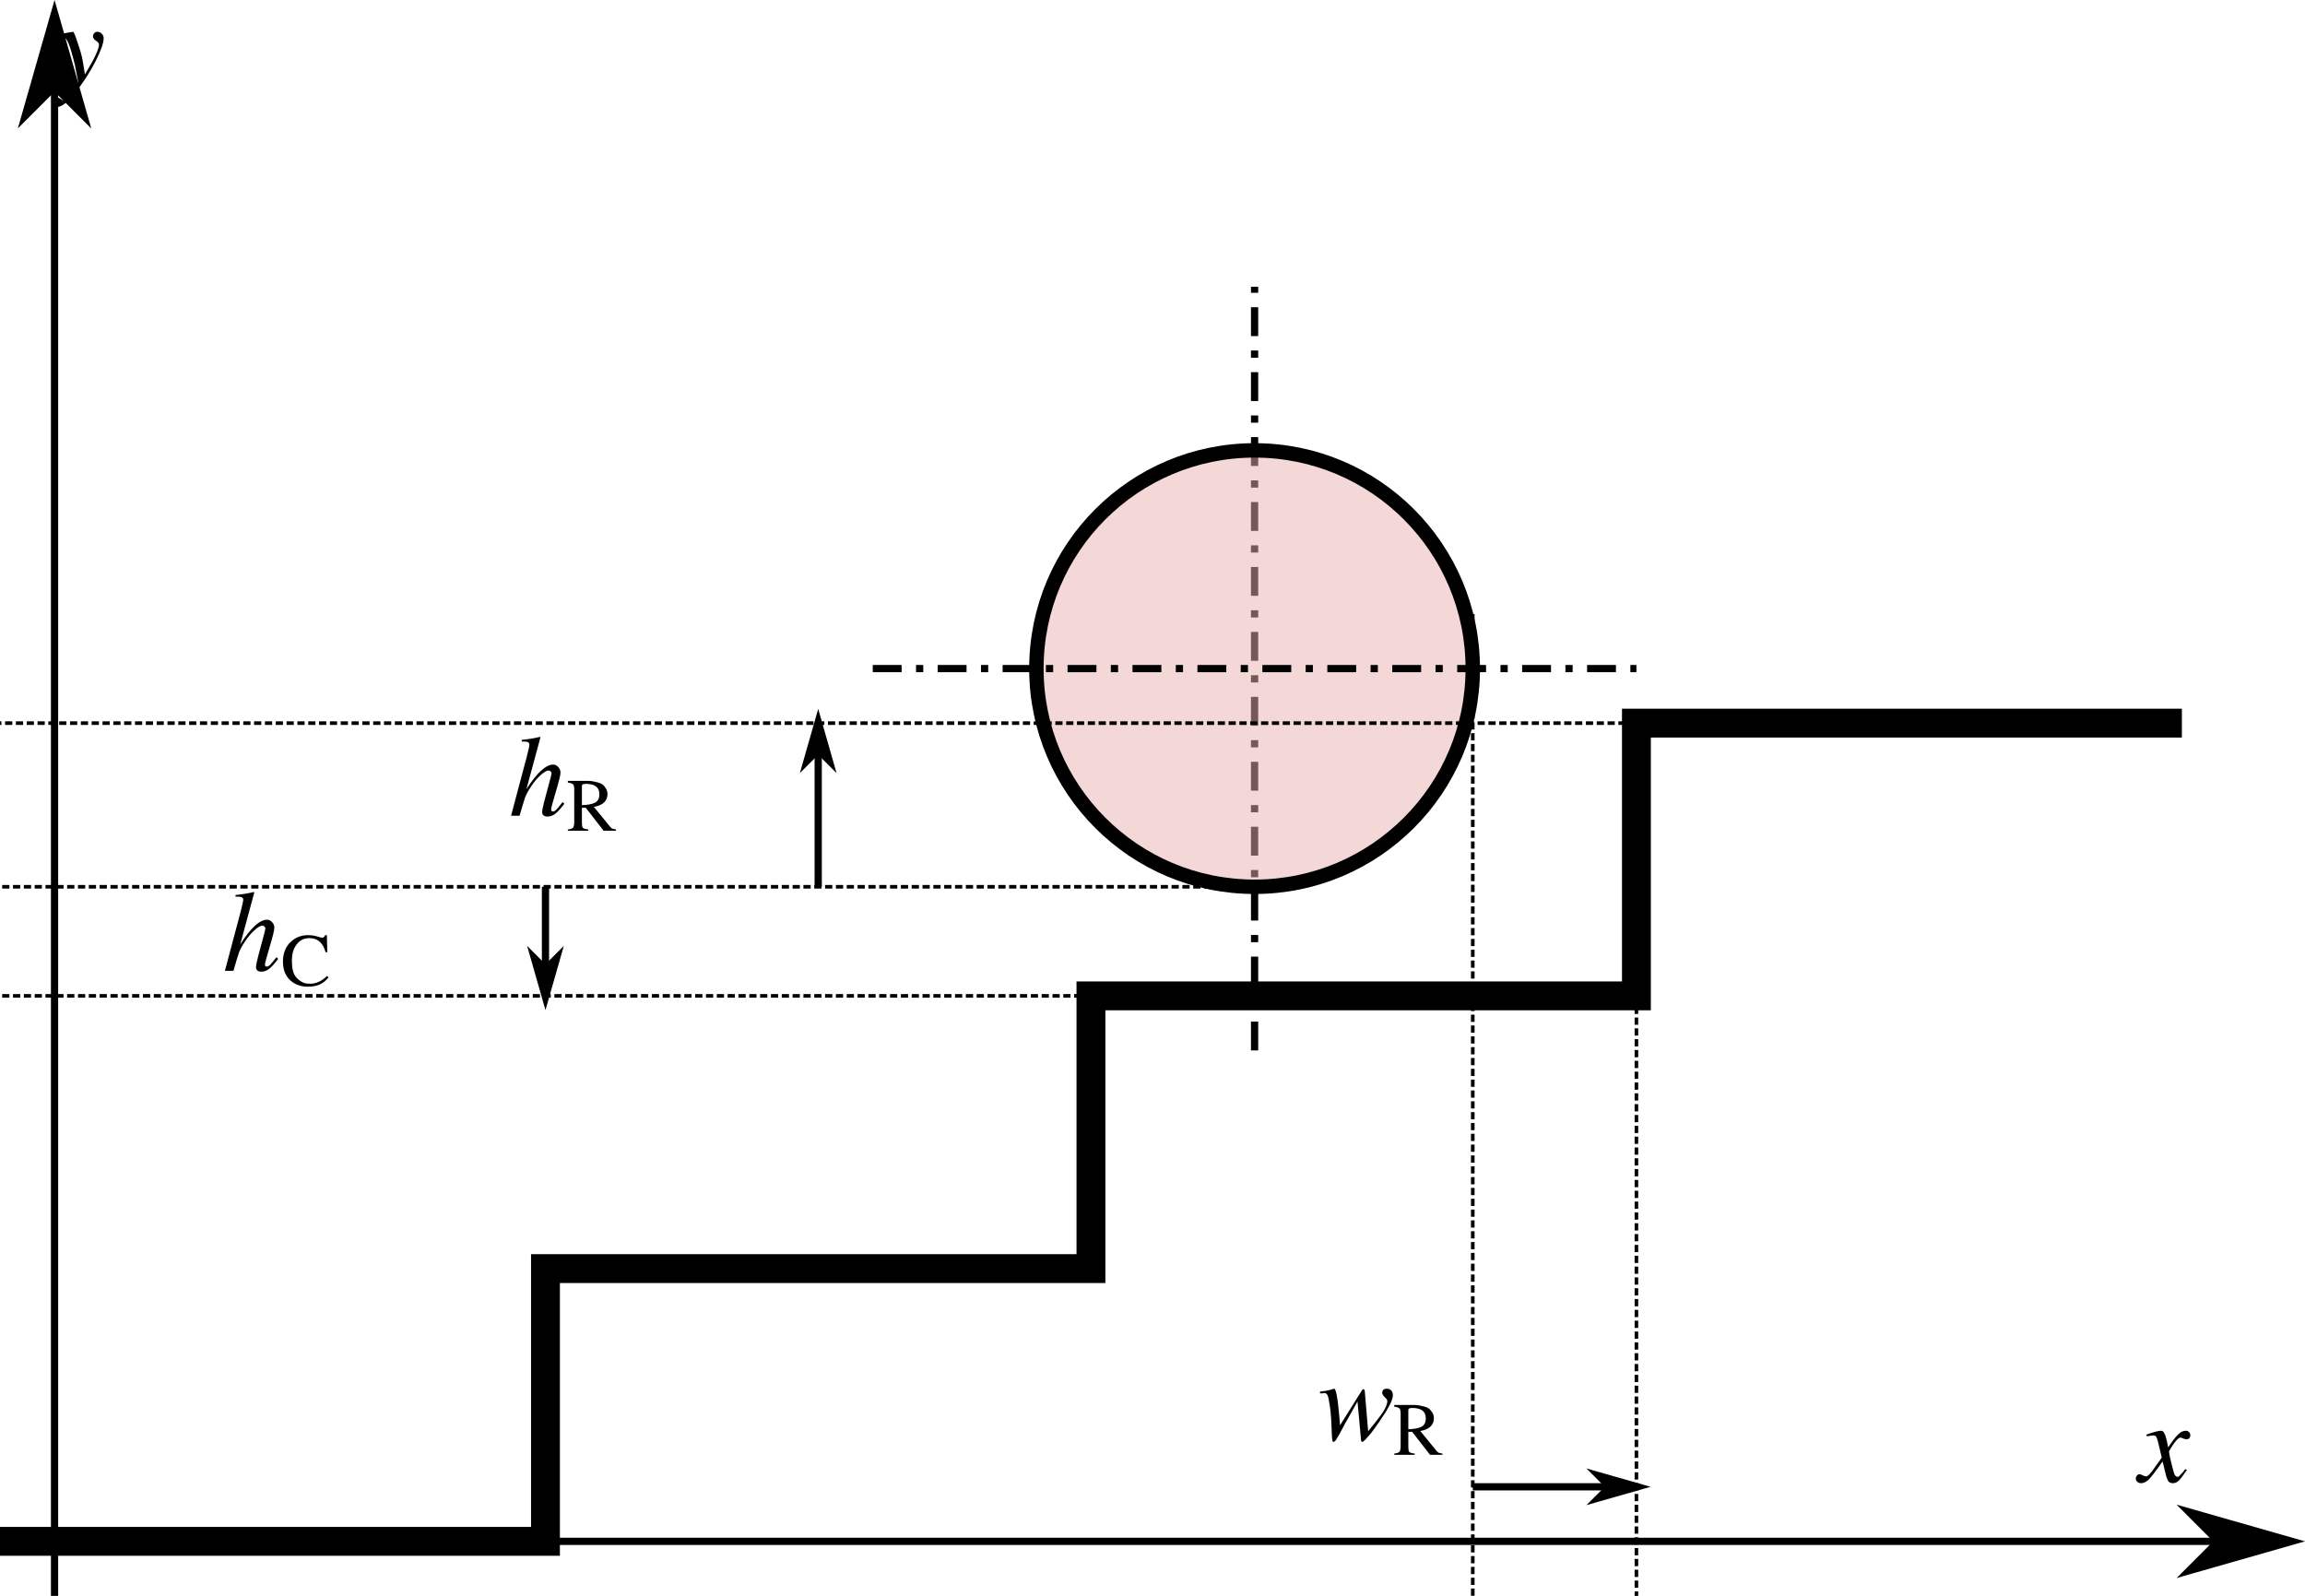
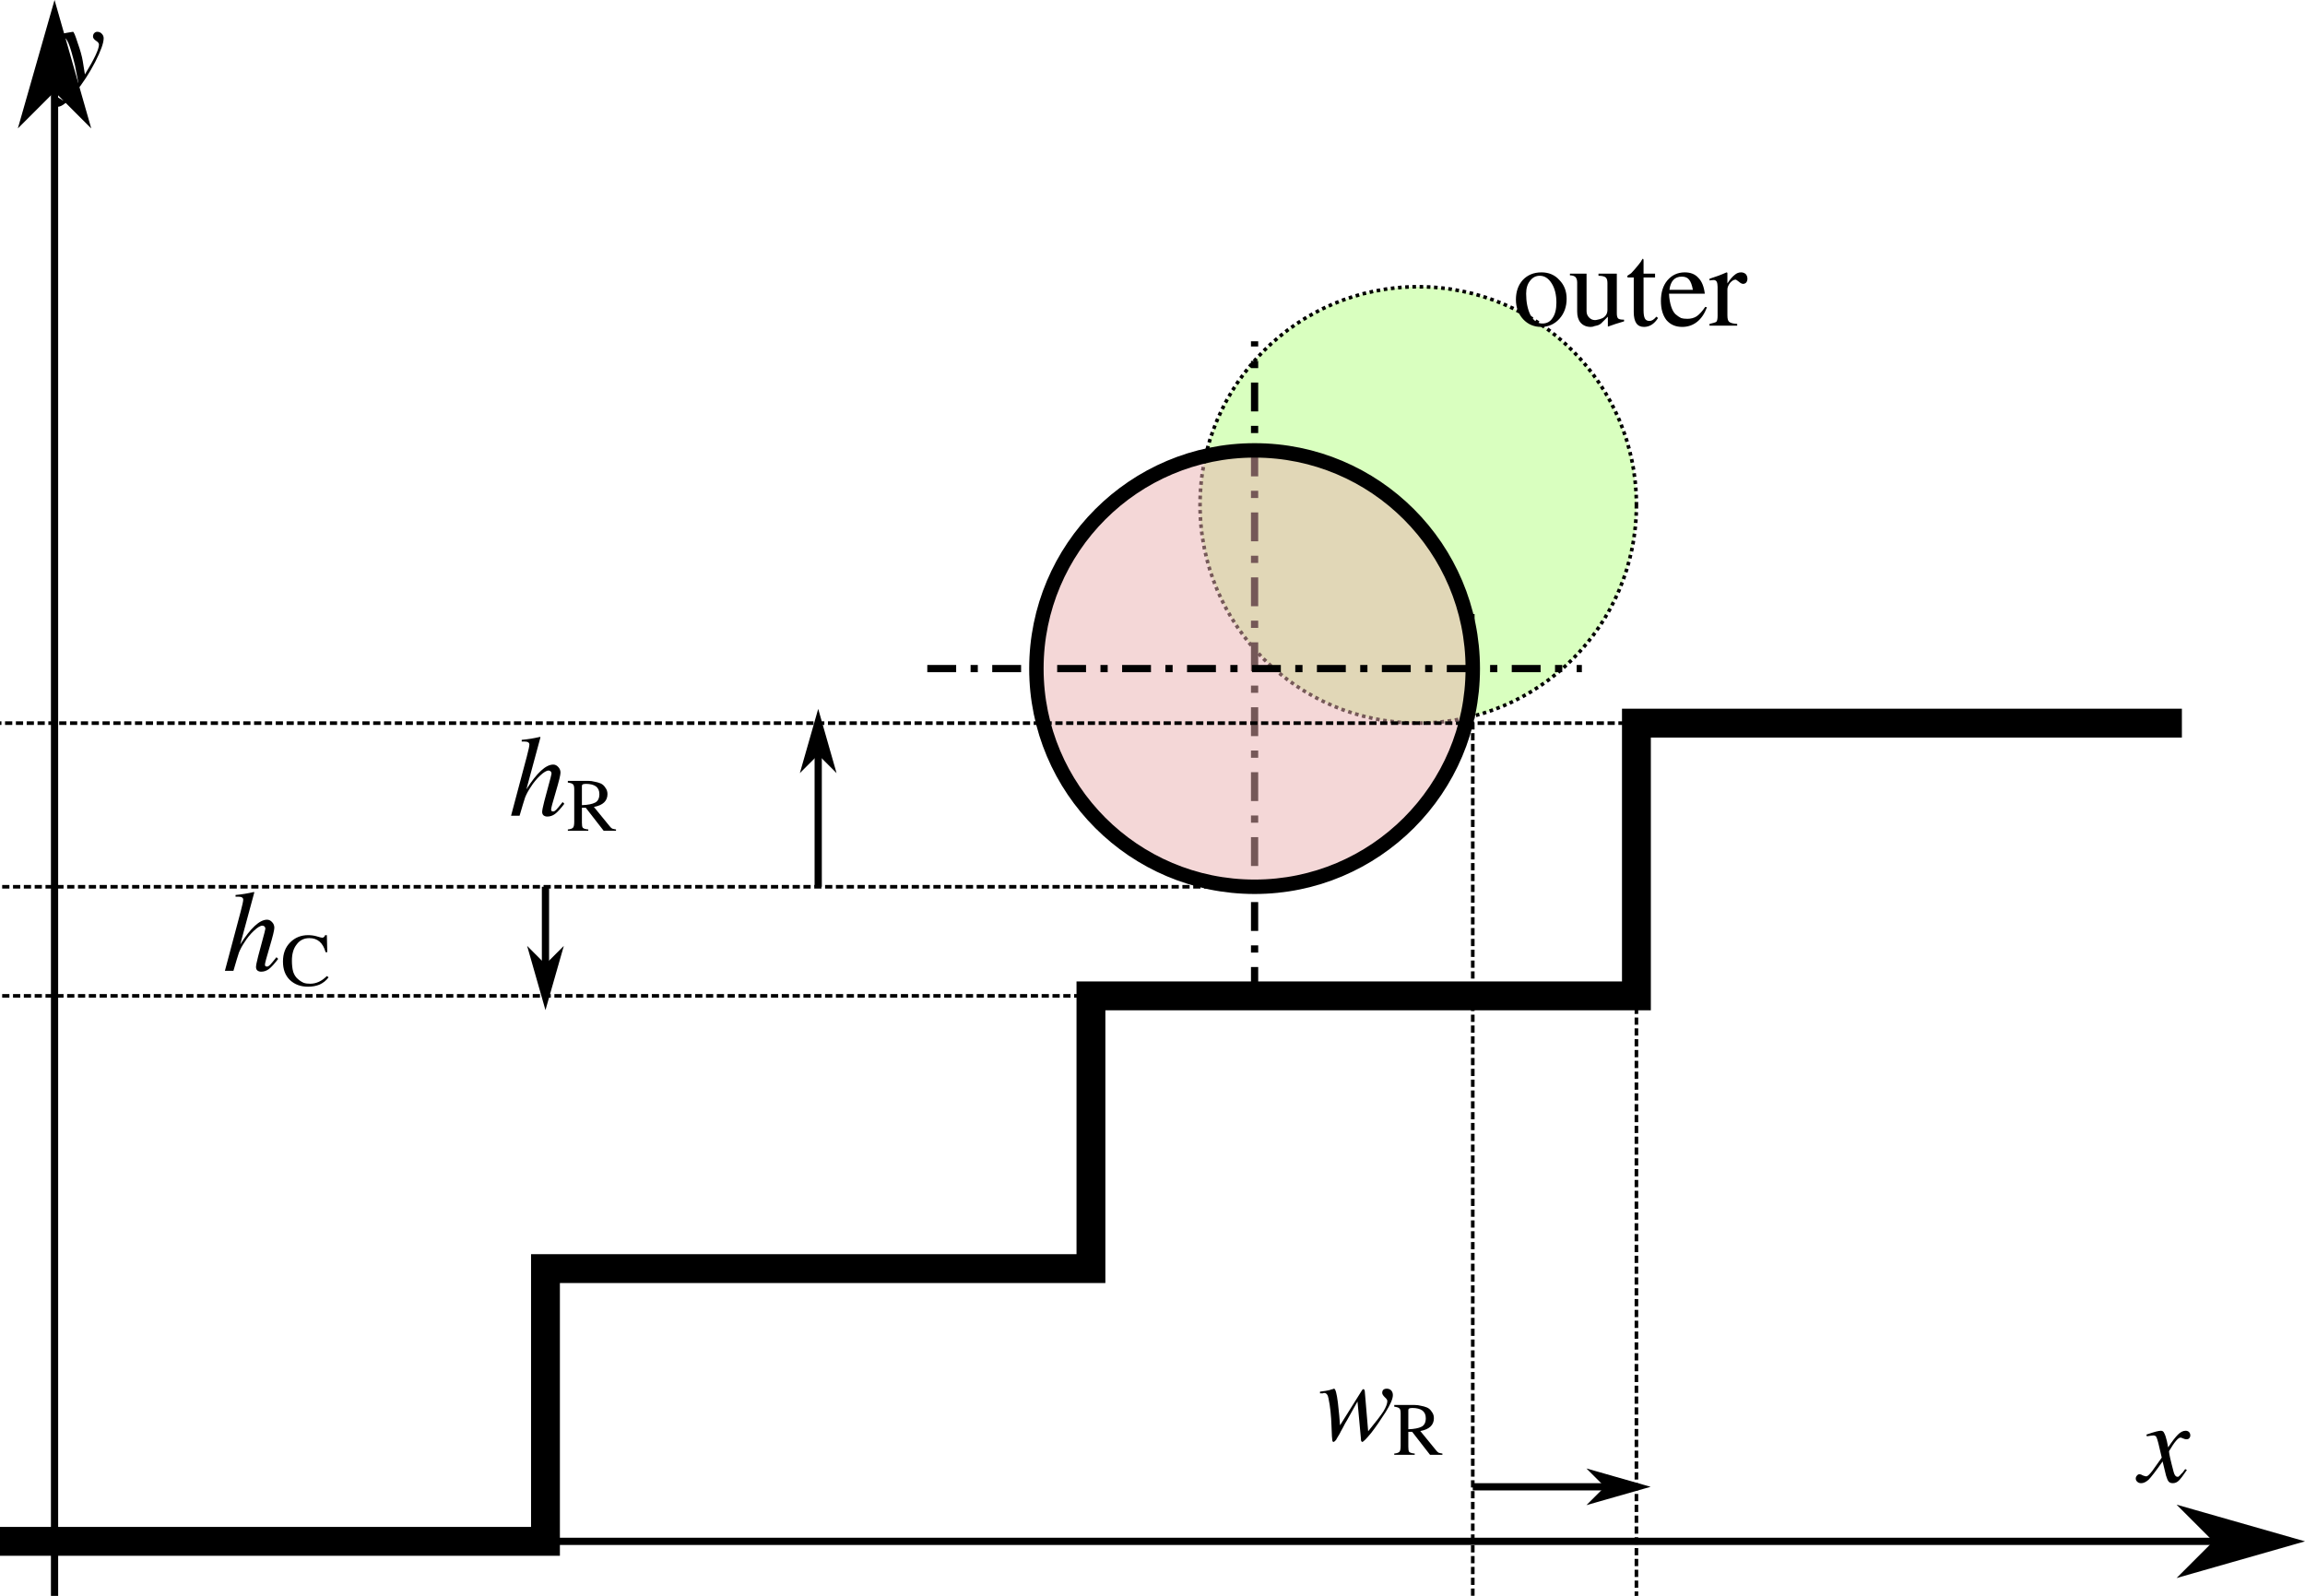
<svg xmlns="http://www.w3.org/2000/svg" width="84.514mm" height="58.514mm" viewBox="0 0 84.514 58.514" version="1.1" id="svg8">
  <defs id="defs2">
    <marker orient="auto" refY="0" refX="0" id="marker1142" style="overflow:visible">
      <path id="path1140" d="M 0,0 5,-5 -12.5,0 5,5 Z" style="fill:#000000;fill-opacity:1;fill-rule:evenodd;stroke:#000000;stroke-width:1pt;stroke-opacity:1" transform="matrix(-0.4,0,0,-0.4,-4,0)" />
    </marker>
    <marker orient="auto" refY="0" refX="0" id="marker6137" style="overflow:visible">
      <path id="path6135" d="M 0,0 5,-5 -12.5,0 5,5 Z" style="fill:#000000;fill-opacity:1;fill-rule:evenodd;stroke:#000000;stroke-width:1pt;stroke-opacity:1" transform="matrix(-0.4,0,0,-0.4,-4,0)" />
    </marker>
    <marker orient="auto" refY="0" refX="0" id="marker1123" style="overflow:visible">
      <path id="path1121" d="M 0,0 5,-5 -12.5,0 5,5 Z" style="fill:#000000;fill-opacity:1;fill-rule:evenodd;stroke:#000000;stroke-width:1pt;stroke-opacity:1" transform="matrix(-0.8,0,0,-0.8,-10,0)" />
    </marker>
    <marker style="overflow:visible" id="Arrow1Lend" refX="0" refY="0" orient="auto">
      <path transform="matrix(-0.8,0,0,-0.8,-10,0)" style="fill:#000000;fill-opacity:1;fill-rule:evenodd;stroke:#000000;stroke-width:1pt;stroke-opacity:1" d="M 0,0 5,-5 -12.5,0 5,5 Z" id="path834" />
    </marker>
    <marker style="overflow:visible" id="Arrow1Mend-3" refX="0" refY="0" orient="auto">
      <path transform="matrix(-0.4,0,0,-0.4,-4,0)" style="fill:#000000;fill-opacity:1;fill-rule:evenodd;stroke:#000000;stroke-width:1pt;stroke-opacity:1" d="M 0,0 5,-5 -12.5,0 5,5 Z" id="path4573-6" />
    </marker>
    <marker style="overflow:visible" id="Arrow1Mend-6" refX="0" refY="0" orient="auto">
      <path transform="matrix(-0.4,0,0,-0.4,-4,0)" style="fill:#000000;fill-opacity:1;fill-rule:evenodd;stroke:#000000;stroke-width:1pt;stroke-opacity:1" d="M 0,0 5,-5 -12.5,0 5,5 Z" id="path4573-2" />
    </marker>
    <marker style="overflow:visible" id="Arrow1Mend-6-1" refX="0" refY="0" orient="auto">
      <path transform="matrix(-0.4,0,0,-0.4,-4,0)" style="fill:#000000;fill-opacity:1;fill-rule:evenodd;stroke:#000000;stroke-width:1pt;stroke-opacity:1" d="M 0,0 5,-5 -12.5,0 5,5 Z" id="path4573-2-2" />
    </marker>
    <marker orient="auto" refY="0" refX="0" id="marker6137-6" style="overflow:visible">
      <path id="path6135-0" d="M 0,0 5,-5 -12.5,0 5,5 Z" style="fill:#000000;fill-opacity:1;fill-rule:evenodd;stroke:#000000;stroke-width:1pt;stroke-opacity:1" transform="matrix(-0.4,0,0,-0.4,-4,0)" />
    </marker>
  </defs>
  <g transform="translate(-20,-110.4864)" id="layer1">
-     <path id="path825" d="M 66,149 V 121" style="fill:none;stroke:#000000;stroke-width:0.265;stroke-linecap:butt;stroke-linejoin:miter;stroke-miterlimit:4;stroke-dasharray:1.058, 0.529, 0.265, 0.529;stroke-dashoffset:0;stroke-opacity:1" />
+     <circle style="opacity:1;fill:#b3ff80;fill-opacity:0.502;stroke:#000000;stroke-width:0.132;stroke-miterlimit:4;stroke-dasharray:0.132, 0.132;stroke-dashoffset:0;stroke-opacity:1" id="circle905" cx="72" cy="129" r="8" />
+     <path id="path825" d="m 66,147 0,-24" style="fill:none;stroke:#000000;stroke-width:0.265;stroke-linecap:butt;stroke-linejoin:miter;stroke-miterlimit:4;stroke-dasharray:1.058, 0.529, 0.265, 0.529;stroke-dashoffset:0;stroke-opacity:1" />
    <path id="path821" d="m 20,167 h 20 v -10 h 20 v -10 h 20 v -10 h 20" style="fill:none;stroke:#000000;stroke-width:1.058;stroke-linecap:butt;stroke-linejoin:miter;stroke-miterlimit:4;stroke-dasharray:none;stroke-opacity:1" />
    <circle r="8" cy="135" cx="66" id="path823" style="opacity:1;fill:#e9afaf;fill-opacity:0.502;stroke:#000000;stroke-width:0.529;stroke-miterlimit:4;stroke-dasharray:none;stroke-dashoffset:0;stroke-opacity:1" />
-     <path style="fill:none;stroke:#000000;stroke-width:0.265;stroke-linecap:butt;stroke-linejoin:miter;stroke-miterlimit:4;stroke-dasharray:1.058, 0.529, 0.265, 0.529;stroke-dashoffset:0;stroke-opacity:1" d="m 52,135 h 28" id="path827" />
+     <path style="fill:none;stroke:#000000;stroke-width:0.265;stroke-linecap:butt;stroke-linejoin:miter;stroke-miterlimit:4;stroke-dasharray:1.058, 0.529, 0.265, 0.529;stroke-dashoffset:0;stroke-opacity:1" d="m 54,135 24,0" id="path827" />
    <path id="path829" d="m 36,167 h 68" style="fill:none;stroke:#000000;stroke-width:0.265px;stroke-linecap:butt;stroke-linejoin:miter;stroke-opacity:1;marker-end:url(#Arrow1Lend)" />
    <path id="path1113" d="M 22,169 V 111" style="fill:none;stroke:#000000;stroke-width:0.265px;stroke-linecap:butt;stroke-linejoin:miter;stroke-opacity:1;marker-end:url(#marker1123)" />
    <path id="path1149" d="M 66,143 H 20" style="fill:none;stroke:#000000;stroke-width:0.132;stroke-linecap:butt;stroke-linejoin:miter;stroke-miterlimit:4;stroke-dasharray:0.265, 0.132;stroke-dashoffset:0;stroke-opacity:1" />
    <path id="path1445" d="M 80,147 80,169" style="fill:none;stroke:#000000;stroke-width:0.132;stroke-linecap:butt;stroke-linejoin:miter;stroke-miterlimit:4;stroke-dasharray:0.265, 0.132;stroke-dashoffset:0;stroke-opacity:1" />
    <text id="text1449" y="164.821" x="102" style="font-style:normal;font-variant:normal;font-weight:normal;font-stretch:normal;font-size:4.233px;line-height:1.25;font-family:FreeSerif;-inkscape-font-specification:FreeSerif;text-align:center;letter-spacing:0px;word-spacing:0px;text-anchor:middle;fill:#000000;fill-opacity:1;stroke:none;stroke-width:0.265" xml:space="preserve">
      <tspan style="font-style:italic;font-variant:normal;font-weight:normal;font-stretch:normal;font-family:FreeSerif;-inkscape-font-specification:'FreeSerif Italic';stroke-width:0.265" y="164.821" x="102" id="tspan1447">x</tspan>
    </text>
    <text id="text1627" y="113.529" x="25.471" style="font-style:normal;font-variant:normal;font-weight:normal;font-stretch:normal;font-size:4.233px;line-height:1.25;font-family:FreeSerif;-inkscape-font-specification:FreeSerif;text-align:center;letter-spacing:0px;word-spacing:0px;text-anchor:middle;fill:#000000;fill-opacity:1;stroke:none;stroke-width:0.265" xml:space="preserve">
      <tspan style="font-style:italic;font-variant:normal;font-weight:normal;font-stretch:normal;font-family:FreeSerif;-inkscape-font-specification:'FreeSerif Italic';stroke-width:0.265" y="113.529" x="25.471" id="tspan1625">y</tspan>
    </text>
    <text xml:space="preserve" style="font-style:normal;font-variant:normal;font-weight:normal;font-stretch:normal;font-size:4.233px;line-height:1.25;font-family:FreeSerif;-inkscape-font-specification:FreeSerif;text-align:center;letter-spacing:0px;word-spacing:0px;text-anchor:middle;fill:#000000;fill-opacity:1;stroke:none;stroke-width:0.265" x="76.896" y="163.276" id="text1686">
      <tspan id="tspan1684" x="76.896" y="163.276" style="font-style:italic;font-variant:normal;font-weight:normal;font-stretch:normal;font-family:FreeSerif;-inkscape-font-specification:'FreeSerif Italic';stroke-width:0.265">w<tspan style="font-style:normal;font-variant:normal;font-weight:normal;font-stretch:normal;font-size:2.752px;font-family:FreeSerif;-inkscape-font-specification:FreeSerif;baseline-shift:sub;stroke-width:0.265" id="tspan1682">R</tspan>
      </tspan>
    </text>
    <path id="path5248" d="M 80,137 H 20" style="fill:none;stroke:#000000;stroke-width:0.132;stroke-linecap:butt;stroke-linejoin:miter;stroke-miterlimit:4;stroke-dasharray:0.265, 0.132;stroke-dashoffset:0;stroke-opacity:1" />
    <path id="path3745-9" d="m 50,143 v -6" style="fill:none;stroke:#000000;stroke-width:0.265;stroke-linecap:butt;stroke-linejoin:miter;stroke-miterlimit:4;stroke-dasharray:none;stroke-opacity:1;marker-end:url(#Arrow1Mend-6)" />
    <text xml:space="preserve" style="font-style:normal;font-variant:normal;font-weight:normal;font-stretch:normal;font-size:4.233px;line-height:1.25;font-family:FreeSerif;-inkscape-font-specification:FreeSerif;text-align:center;letter-spacing:0px;word-spacing:0px;text-anchor:middle;fill:#000000;fill-opacity:1;stroke:none;stroke-width:0.265" x="46.986" y="140.395" id="text1653-7-0">
      <tspan id="tspan1651-5-9" x="46.986" y="140.395" style="font-style:italic;font-variant:normal;font-weight:normal;font-stretch:normal;font-family:FreeSerif;-inkscape-font-specification:'FreeSerif Italic';stroke-width:0.265">h<tspan style="font-style:normal;font-variant:normal;font-weight:normal;font-stretch:normal;font-size:2.752px;font-family:FreeSerif;-inkscape-font-specification:FreeSerif;baseline-shift:sub;stroke-width:0.265" id="tspan1649-3-3">R</tspan>
      </tspan>
    </text>
    <path style="fill:none;stroke:#000000;stroke-width:0.132;stroke-linecap:butt;stroke-linejoin:miter;stroke-miterlimit:4;stroke-dasharray:0.265, 0.132;stroke-dashoffset:0;stroke-opacity:1" d="m 74,133 v 36" id="path6119" />
    <path id="path6127-6" d="m 74,165 h 6" style="fill:none;stroke:#000000;stroke-width:0.265px;stroke-linecap:butt;stroke-linejoin:miter;stroke-opacity:1;marker-end:url(#marker6137-6)" />
    <text id="text6484" y="117" x="70" style="font-style:normal;font-variant:normal;font-weight:normal;font-stretch:normal;font-size:4.233px;line-height:1.25;font-family:FreeSerif;-inkscape-font-specification:FreeSerif;letter-spacing:0px;word-spacing:0px;fill:#000000;fill-opacity:1;stroke:none;stroke-width:0.265" xml:space="preserve" />
    <path style="fill:none;stroke:#000000;stroke-width:0.132;stroke-linecap:butt;stroke-linejoin:miter;stroke-miterlimit:4;stroke-dasharray:0.265, 0.132;stroke-dashoffset:0;stroke-opacity:1" d="M 66,147 H 20" id="path896" />
    <path style="fill:none;stroke:#000000;stroke-width:0.265;stroke-linecap:butt;stroke-linejoin:miter;stroke-miterlimit:4;stroke-dasharray:none;stroke-opacity:1;marker-end:url(#marker1142)" d="m 40,143 v 4" id="path1138" />
    <text xml:space="preserve" style="font-style:normal;font-variant:normal;font-weight:normal;font-stretch:normal;font-size:4.233px;line-height:1.25;font-family:FreeSerif;-inkscape-font-specification:FreeSerif;text-align:center;letter-spacing:0px;word-spacing:0px;text-anchor:middle;fill:#000000;fill-opacity:1;stroke:none;stroke-width:0.265" x="36.497" y="146.082" id="text1653-7-0-5">
      <tspan id="tspan1651-5-9-3" x="36.497" y="146.082" style="font-style:italic;font-variant:normal;font-weight:normal;font-stretch:normal;font-family:FreeSerif;-inkscape-font-specification:'FreeSerif Italic';stroke-width:0.265">h<tspan style="font-style:normal;font-variant:normal;font-weight:normal;font-stretch:normal;font-size:2.752px;font-family:FreeSerif;-inkscape-font-specification:FreeSerif;baseline-shift:sub;stroke-width:0.265" id="tspan1649-3-3-5">C</tspan>
      </tspan>
    </text>
+     <text xml:space="preserve" style="font-style:normal;font-weight:normal;font-size:4.233px;line-height:1.25;font-family:sans-serif;letter-spacing:0px;word-spacing:0px;fill:#000000;fill-opacity:1;stroke:none;stroke-width:0.265" x="58" y="121" id="text965">
+       <tspan id="tspan963" x="58" y="124.746" style="stroke-width:0.265" />
+     </text>
+     <text xml:space="preserve" style="font-style:normal;font-variant:normal;font-weight:normal;font-stretch:normal;font-size:4.233px;line-height:1.25;font-family:FreeSerif;-inkscape-font-specification:FreeSerif;text-align:center;letter-spacing:0px;word-spacing:0px;text-anchor:middle;fill:#000000;fill-opacity:1;stroke:none;stroke-width:0.265" x="82.432" y="122.425" id="text1653-7-0-3">
+       <tspan id="tspan1651-5-9-6" x="82.432" y="122.425" style="font-style:normal;font-variant:normal;font-weight:normal;font-stretch:normal;font-family:FreeSerif;-inkscape-font-specification:'FreeSerif Italic';stroke-width:0.265">outer</tspan>
+     </text>
  </g>
</svg>
